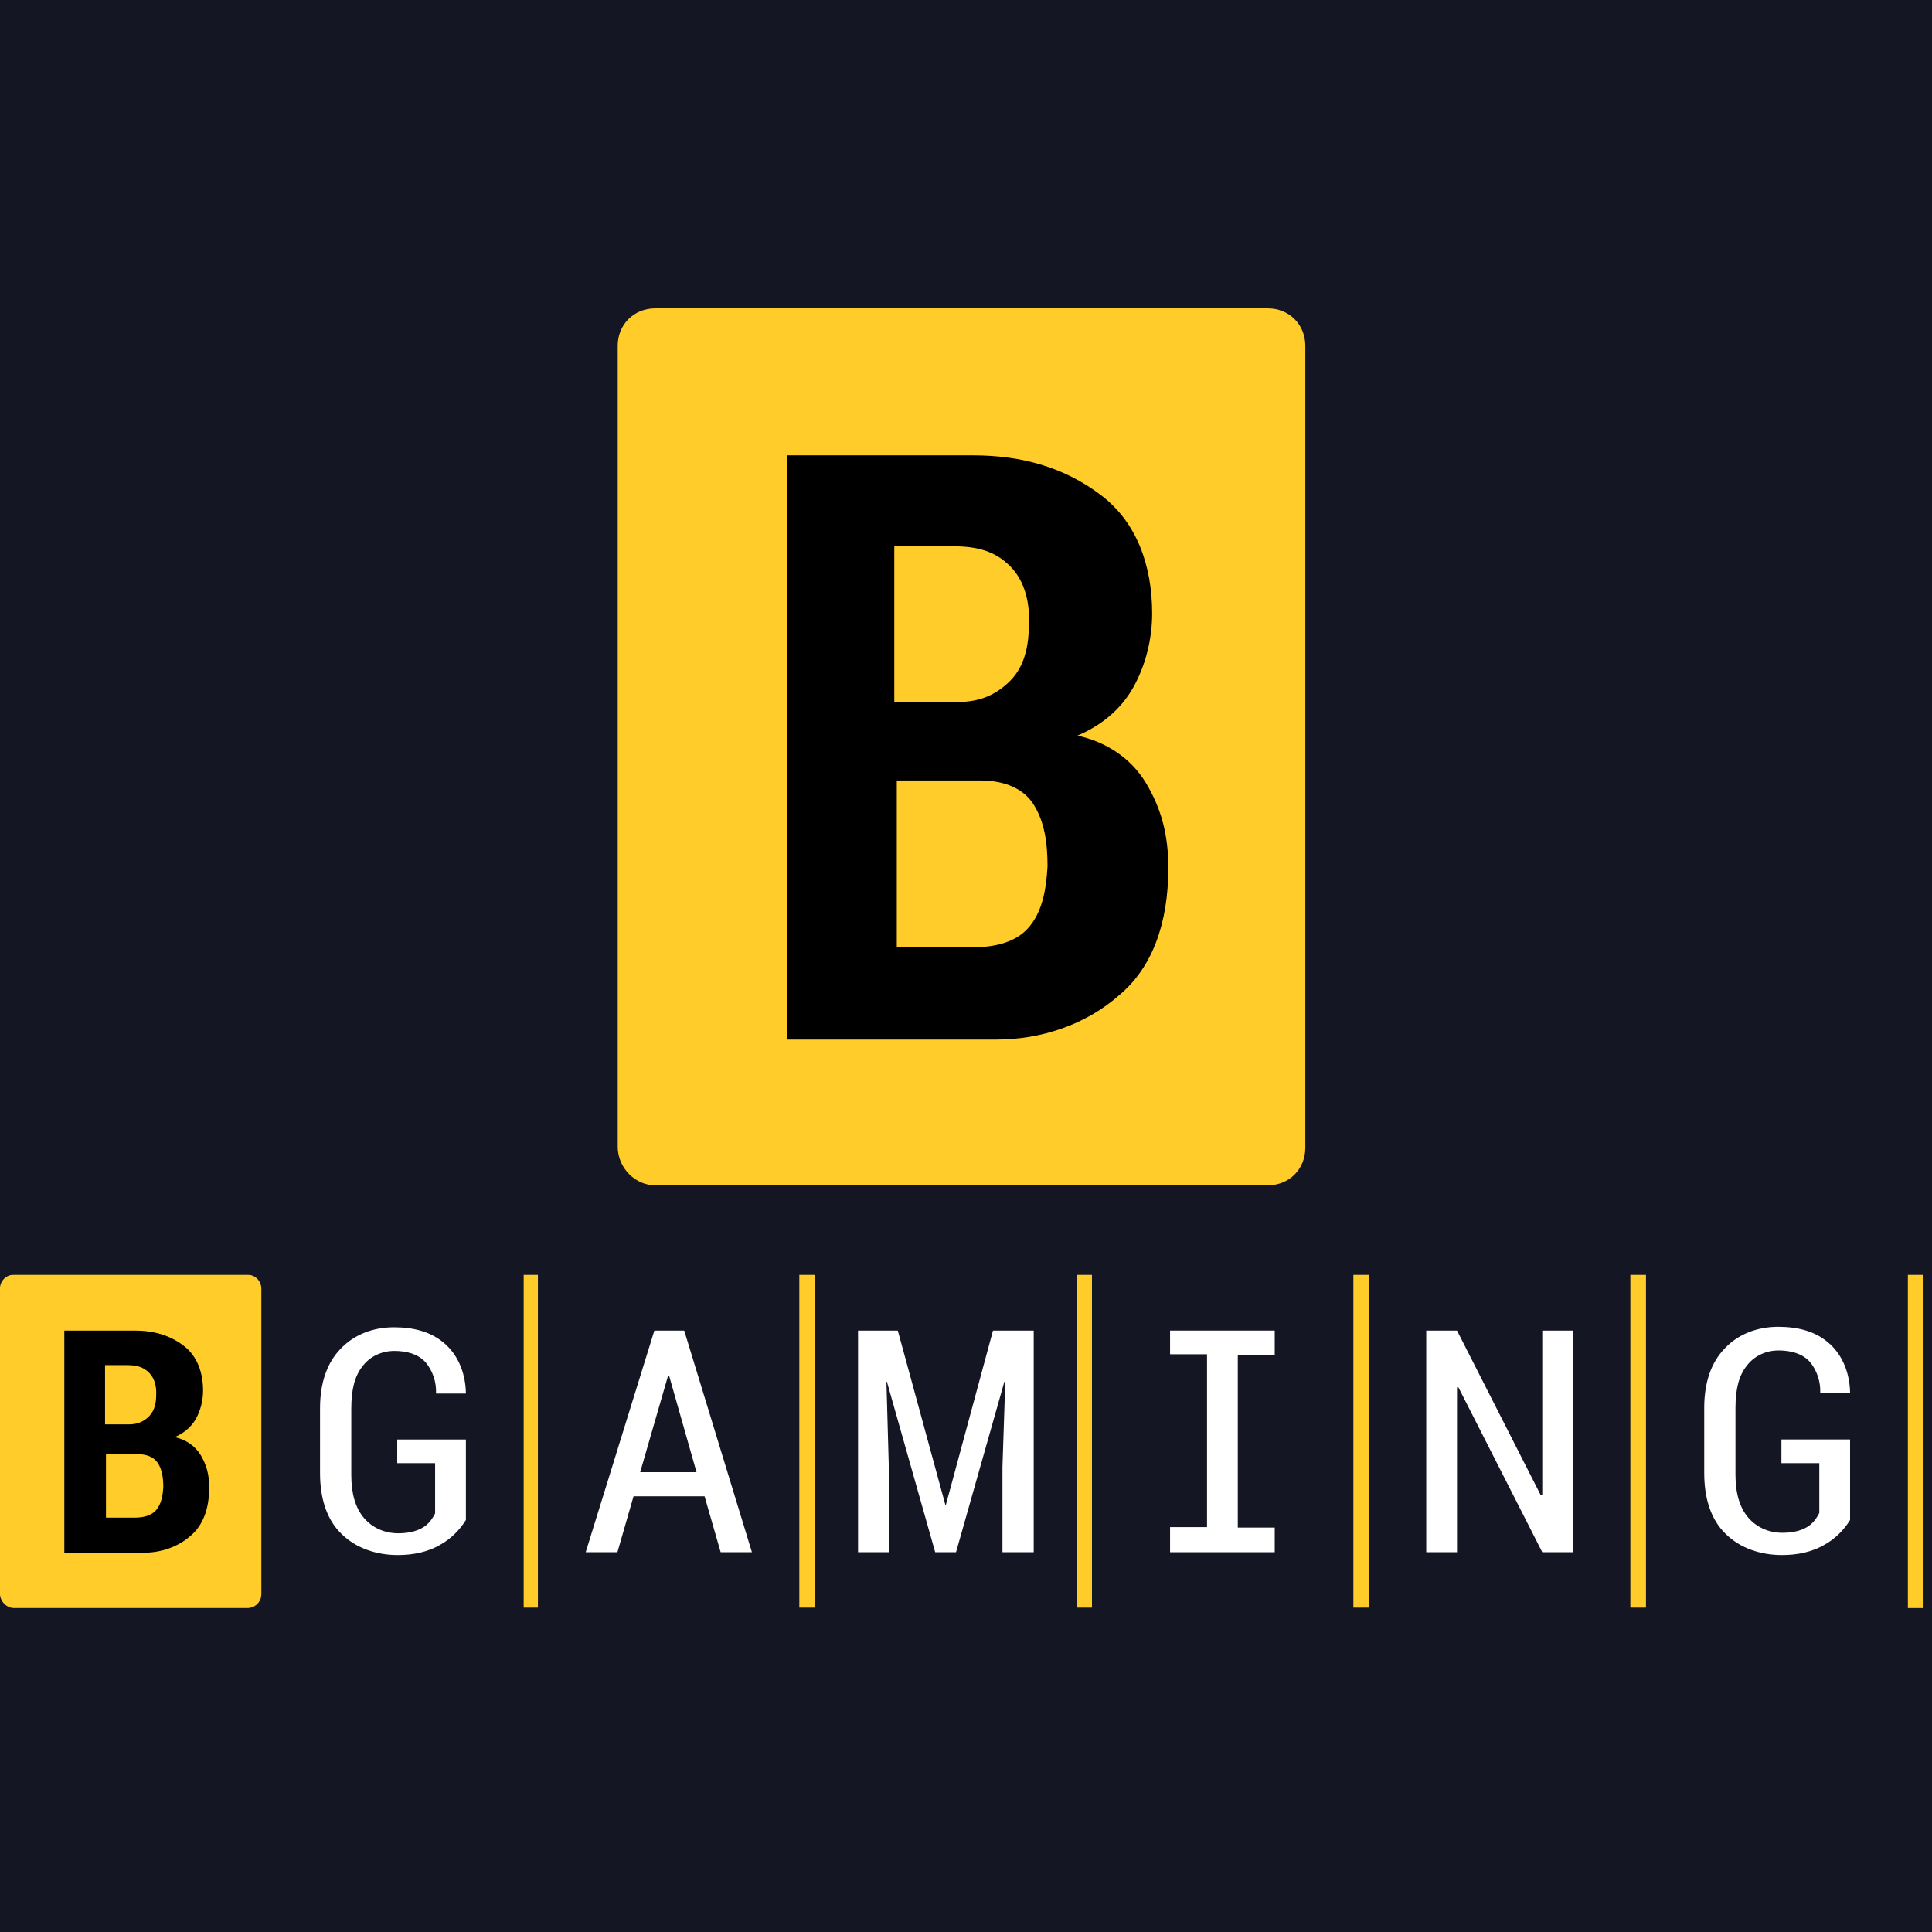
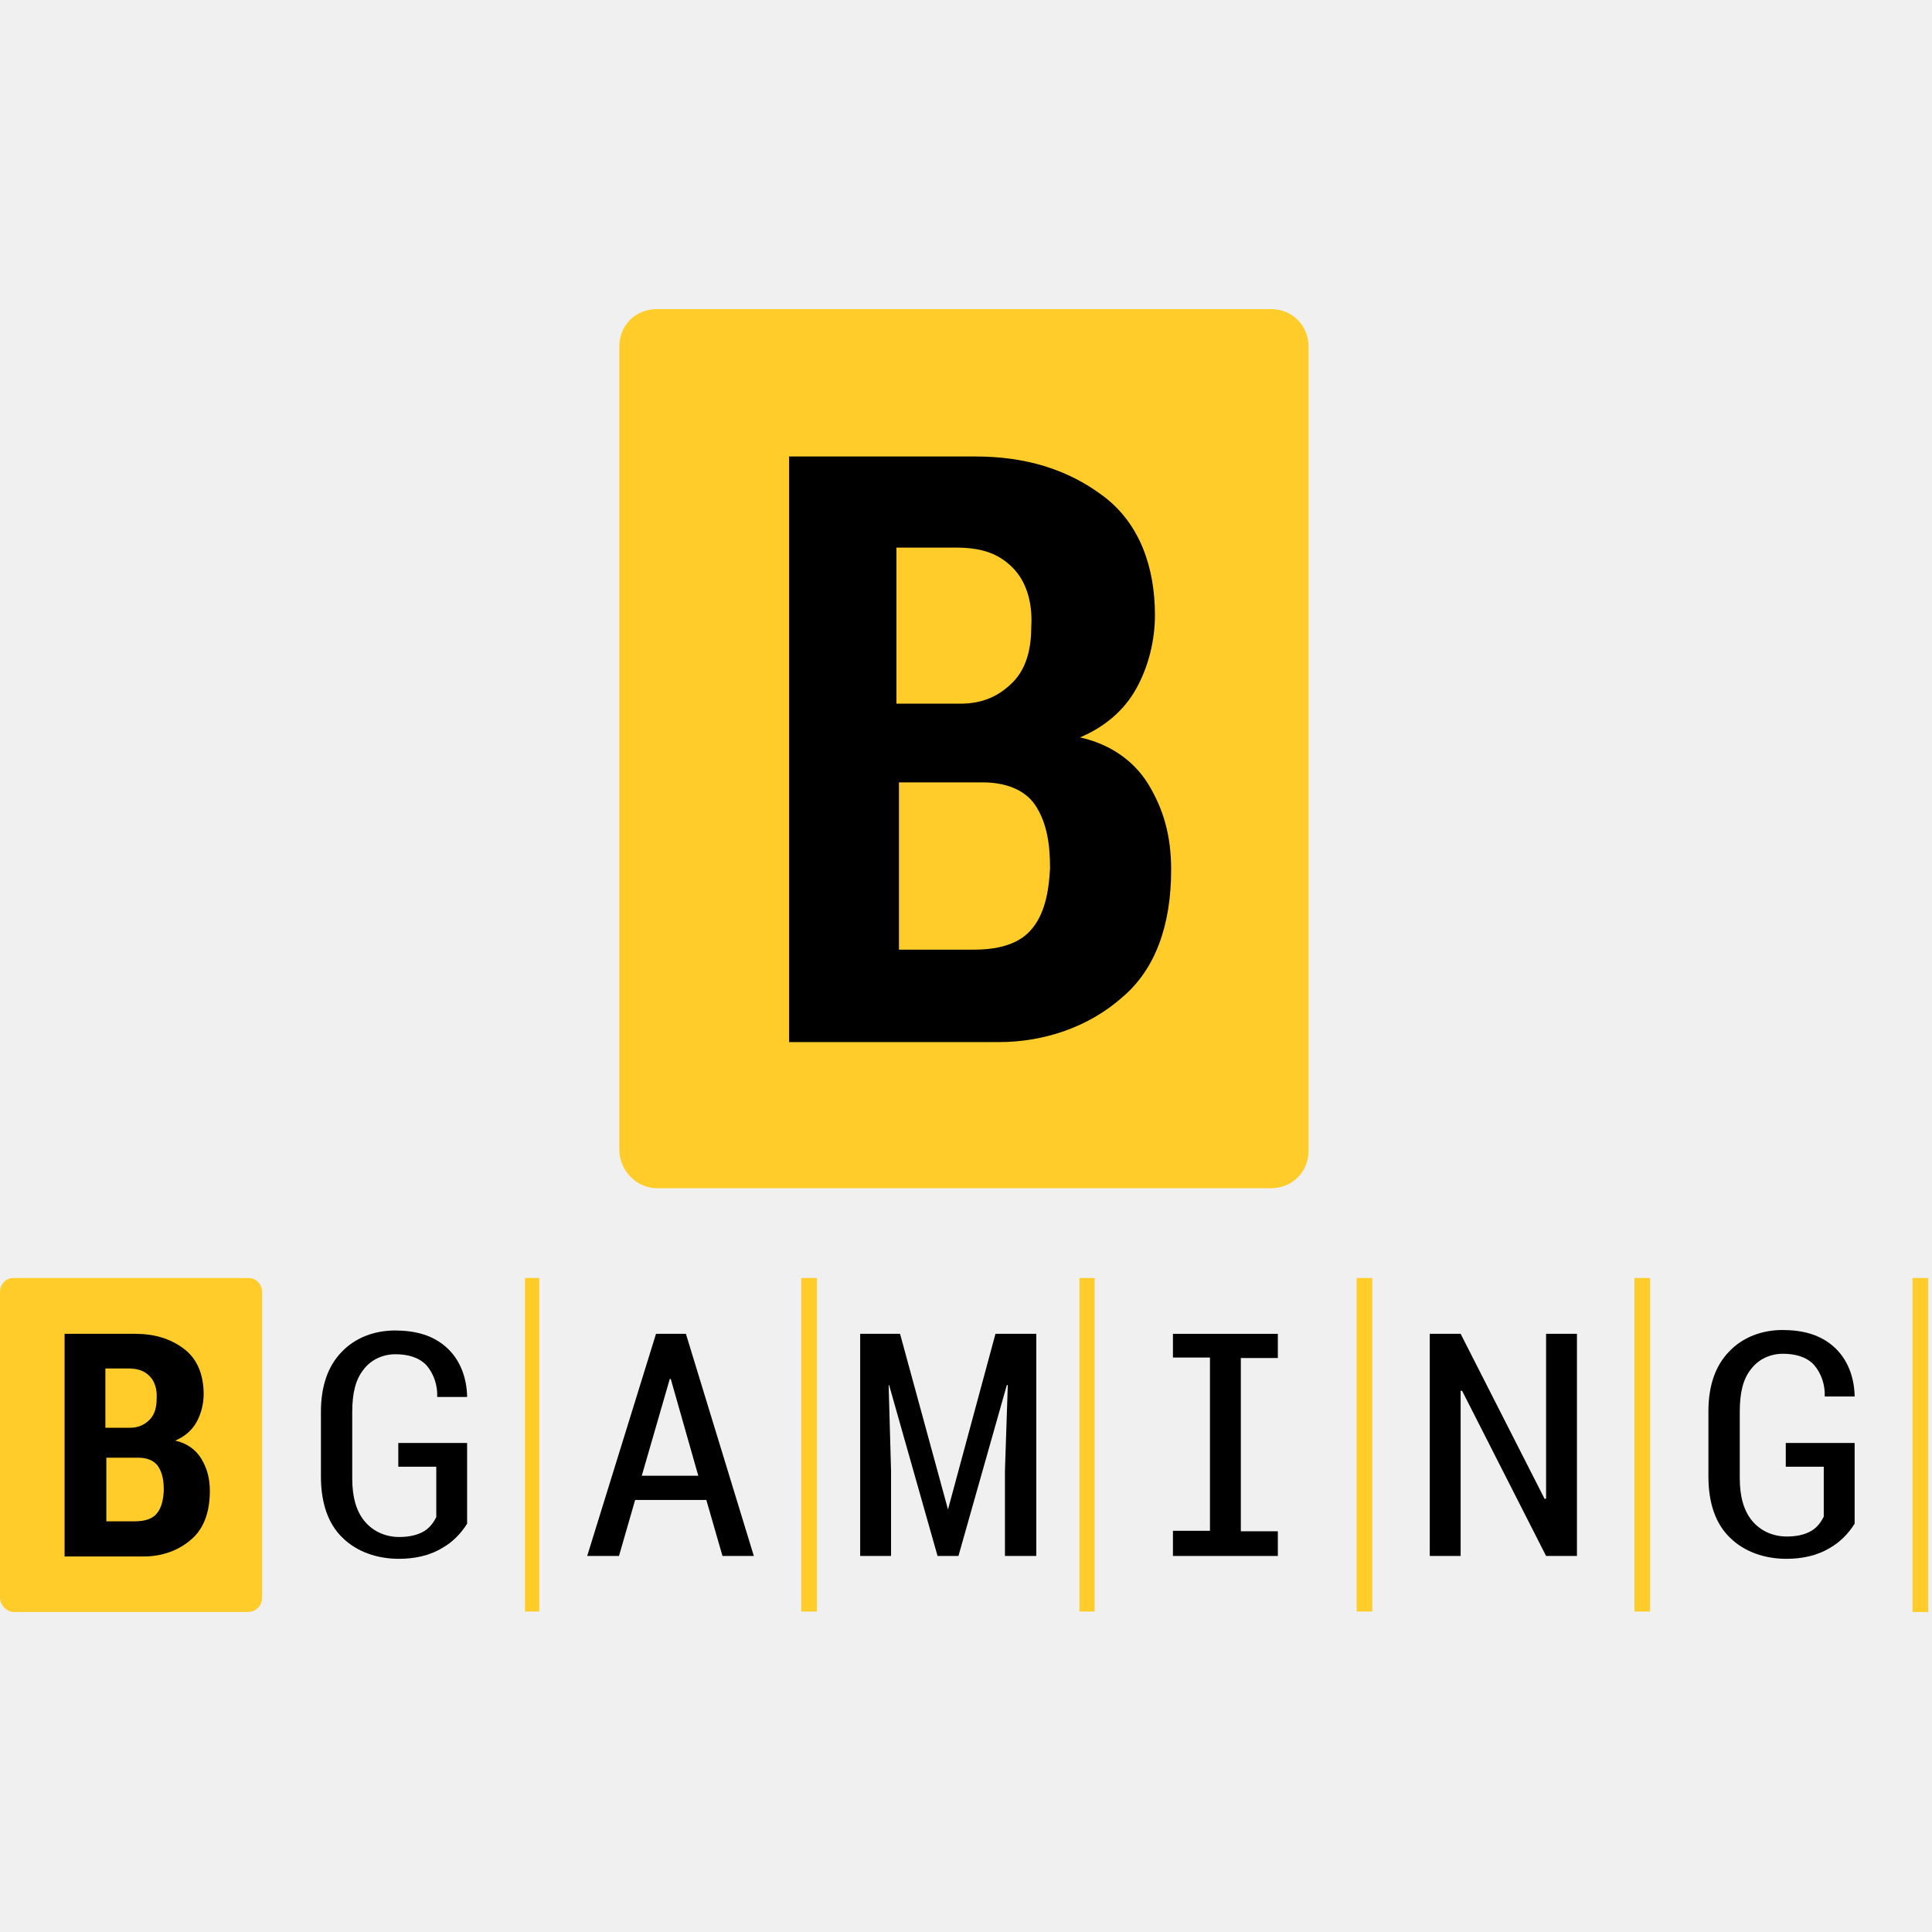
- <svg xmlns="http://www.w3.org/2000/svg" width="69" height="69" viewBox="0 0 69 69" fill="none">
-   <g id="1">
-     <g id="desktop-main">
-       <g id="LeadingProviders">
-         <g id="Frame 2135557702 â Desktop">
-           <g id="Slider-Track-Wrapper" clip-path="url(#clip0_0_1)">
-             <g id="Row-1">
-               <g id="Badge-BGaming">
-                 <g id="Circle">
-                   <rect x="-21" y="-21" width="110.833" height="110.833" rx="55.417" fill="#151624" />
-                   <rect x="-21" y="-21" width="110.833" height="110.833" rx="55.417" stroke="#282936" stroke-width="1.167" />
-                   <g id="BGAMING 1" clip-path="url(#clip1_0_1)">
-                     <path id="Vector" d="M23.396 42.332H45.284C46.04 42.332 46.618 41.754 46.618 40.998V12.348C46.618 11.591 46.04 11.013 45.284 11.013H23.396C22.64 11.013 22.061 11.591 22.061 12.348V40.953C22.061 41.709 22.684 42.332 23.396 42.332Z" fill="#FFCC29" />
-                     <path id="Vector_2" d="M40.926 27.963C40.392 27.073 39.502 26.495 38.479 26.272C39.324 25.916 40.036 25.338 40.481 24.537C40.926 23.736 41.148 22.802 41.148 21.912C41.148 20.222 40.614 18.665 39.324 17.686C38.034 16.707 36.522 16.262 34.742 16.262H28.113V37.127H35.587C37.189 37.127 38.79 36.593 39.991 35.525C41.148 34.547 41.726 32.99 41.726 30.988C41.726 29.787 41.46 28.852 40.926 27.963ZM31.984 19.51H34.03C34.92 19.51 35.543 19.688 36.077 20.222C36.61 20.756 36.788 21.556 36.744 22.313C36.744 23.024 36.61 23.781 36.077 24.315C35.587 24.804 35.009 25.071 34.208 25.071H31.939V19.51H31.984ZM36.699 33.168C36.21 33.702 35.409 33.835 34.697 33.835H32.028V27.874H35.009C35.765 27.874 36.477 28.096 36.877 28.674C37.322 29.342 37.411 30.143 37.411 30.943C37.367 31.744 37.233 32.589 36.699 33.168Z" fill="black" />
-                     <g id="Clip path group">
-                       <mask id="mask0_0_1" style="mask-type:luminance" maskUnits="userSpaceOnUse" x="-1" y="45" width="70" height="13">
-                         <g id="clip0_2311_44322">
-                           <path id="Vector_3" d="M68.831 45.525H-0.002V57.533H68.831V45.525Z" fill="white" />
-                         </g>
-                       </mask>
-                       <g mask="url(#mask0_0_1)">
-                         <g id="Group">
-                           <path id="Vector_4" d="M19.211 45.525H18.703V57.415H19.211V45.525Z" fill="#FFCC29" />
-                           <path id="Vector_5" d="M29.105 45.525H28.547V57.415H29.105V45.525Z" fill="#FFCC29" />
-                           <path id="Vector_6" d="M68.139 57.431H68.697V45.525H68.139V57.431Z" fill="#FFCC29" />
-                           <path id="Vector_7" d="M58.785 45.525H58.227V57.415H58.785V45.525Z" fill="#FFCC29" />
-                           <path id="Vector_8" d="M38.998 45.525H38.457V57.415H38.998V45.525Z" fill="#FFCC29" />
-                           <path id="Vector_9" d="M48.893 45.525H48.335V57.415H48.893V45.525Z" fill="#FFCC29" />
-                           <path id="Vector_10" d="M23.37 47.521L20.918 55.436H22.051L22.626 53.44H25.163L25.738 55.436H26.854L24.436 47.521H23.37ZM22.863 52.578L23.861 49.128H23.895L24.876 52.578H22.863Z" fill="white" />
-                           <path id="Vector_11" d="M14.187 52.256V51.411H16.639V54.286C16.419 54.641 16.115 54.945 15.759 55.148C15.286 55.436 14.745 55.537 14.204 55.537C13.459 55.537 12.715 55.3 12.191 54.776C11.684 54.286 11.43 53.542 11.43 52.612V50.295C11.43 49.381 11.684 48.671 12.157 48.18C12.648 47.656 13.341 47.403 14.068 47.403C14.762 47.403 15.421 47.555 15.929 48.028C16.402 48.468 16.622 49.094 16.639 49.736V49.77H15.573C15.59 49.364 15.455 48.942 15.184 48.637C14.914 48.35 14.508 48.248 14.085 48.248C13.646 48.248 13.223 48.434 12.952 48.789C12.665 49.144 12.546 49.635 12.546 50.312V52.679C12.546 53.356 12.698 53.863 13.003 54.218C13.307 54.573 13.747 54.76 14.22 54.76C14.525 54.76 14.846 54.709 15.1 54.556C15.303 54.438 15.438 54.252 15.54 54.049V52.256H14.187Z" fill="white" />
-                           <path id="Vector_12" d="M35.464 47.521H36.918V55.436H35.802V52.392L35.903 49.347H35.87L34.144 55.436H33.4L31.675 49.347H31.658L31.743 52.392V55.436H30.644V47.521H32.064L33.772 53.779L35.464 47.521Z" fill="white" />
-                           <path id="Vector_13" d="M55.081 47.521H56.18V55.436H55.081L52.087 49.55H52.036V55.436H50.937V47.521H52.036L55.03 53.407L55.081 53.39V47.521Z" fill="white" />
-                           <path id="Vector_14" d="M41.788 47.521H45.526V48.383H44.207V54.556H45.526V55.436H41.788V54.54H43.108V48.367H41.788V47.521Z" fill="white" />
-                           <path id="Vector_15" d="M0.505 57.431H8.826C9.114 57.431 9.334 57.212 9.334 56.924V46.033C9.334 45.745 9.114 45.525 8.826 45.525H0.505C0.218 45.525 -0.002 45.745 -0.002 46.033V56.907C-0.002 57.195 0.235 57.431 0.505 57.431Z" fill="#FFCC29" />
-                           <path id="Vector_16" d="M7.168 51.969C6.965 51.631 6.627 51.411 6.238 51.326C6.559 51.191 6.83 50.971 6.999 50.667C7.168 50.362 7.252 50.007 7.252 49.669C7.252 49.026 7.049 48.434 6.559 48.062C6.069 47.69 5.494 47.521 4.817 47.521H2.297V55.453H5.138C5.747 55.453 6.356 55.25 6.813 54.844C7.252 54.472 7.472 53.88 7.472 53.119C7.472 52.663 7.371 52.307 7.168 51.969ZM3.768 48.755H4.546C4.885 48.755 5.121 48.823 5.324 49.026C5.527 49.229 5.595 49.534 5.578 49.821C5.578 50.092 5.527 50.379 5.324 50.582C5.138 50.768 4.919 50.87 4.614 50.87H3.752V48.755H3.768ZM5.561 53.948C5.375 54.151 5.071 54.201 4.8 54.201H3.785V51.935H4.919C5.206 51.935 5.477 52.02 5.629 52.239C5.798 52.493 5.832 52.798 5.832 53.102C5.815 53.407 5.764 53.728 5.561 53.948Z" fill="black" />
-                           <path id="Vector_17" d="M63.622 52.256V51.41H66.074V54.286C65.854 54.641 65.55 54.946 65.195 55.148C64.721 55.436 64.18 55.537 63.639 55.537C62.895 55.537 62.151 55.301 61.626 54.776C61.119 54.286 60.865 53.542 60.865 52.611V50.278C60.865 49.364 61.119 48.654 61.593 48.164C62.083 47.639 62.776 47.386 63.504 47.386C64.197 47.386 64.856 47.538 65.364 48.011C65.837 48.451 66.057 49.077 66.074 49.719V49.753H65.009C65.025 49.347 64.89 48.925 64.62 48.62C64.349 48.333 63.944 48.231 63.52 48.231C63.081 48.231 62.658 48.417 62.388 48.773C62.1 49.128 61.981 49.618 61.981 50.294V52.662C61.981 53.339 62.134 53.846 62.438 54.201C62.743 54.556 63.182 54.742 63.656 54.742C63.96 54.742 64.281 54.692 64.535 54.539C64.738 54.421 64.873 54.235 64.975 54.032V52.256H63.622Z" fill="white" />
-                         </g>
-                       </g>
-                     </g>
-                   </g>
-                 </g>
-               </g>
-             </g>
-           </g>
+ <svg xmlns="http://www.w3.org/2000/svg" width="44" height="44" viewBox="0 0 44 44" fill="none">
+   <g id="BGAMING 1">
+     <path id="Vector" d="M14.957 27.06H28.948C29.431 27.06 29.801 26.69 29.801 26.207V7.893C29.801 7.41 29.431 7.04 28.948 7.04H14.957C14.473 7.04 14.104 7.41 14.104 7.893V26.178C14.104 26.662 14.502 27.06 14.957 27.06Z" fill="#FFCC29" />
+     <path id="Vector_2" d="M26.161 17.875C25.819 17.306 25.25 16.936 24.596 16.794C25.137 16.566 25.592 16.197 25.876 15.685C26.161 15.173 26.303 14.576 26.303 14.007C26.303 12.927 25.962 11.931 25.137 11.306C24.312 10.68 23.345 10.396 22.208 10.396H17.971V23.733H22.748C23.772 23.733 24.796 23.392 25.563 22.709C26.303 22.083 26.672 21.088 26.672 19.808C26.672 19.041 26.502 18.443 26.161 17.875ZM20.445 12.471H21.753C22.321 12.471 22.72 12.585 23.061 12.927C23.402 13.268 23.516 13.78 23.487 14.263C23.487 14.718 23.402 15.201 23.061 15.543C22.748 15.855 22.378 16.026 21.866 16.026H20.416V12.471H20.445ZM23.459 21.202C23.146 21.543 22.634 21.628 22.179 21.628H20.473V17.818H22.378C22.862 17.818 23.317 17.96 23.573 18.33C23.857 18.756 23.914 19.268 23.914 19.78C23.886 20.292 23.8 20.832 23.459 21.202Z" fill="black" />
+     <g id="Clip path group">
+       <mask id="mask0_0_1" style="mask-type:luminance" maskUnits="userSpaceOnUse" x="0" y="29" width="44" height="8">
+         <g id="clip0_2311_44322">
+           <path id="Vector_3" d="M44 29.101H0V36.777H44V29.101Z" fill="white" />
+         </g>
+       </mask>
+       <g mask="url(#mask0_0_1)">
+         <g id="Group">
+           <path id="Vector_4" d="M12.281 29.101H11.957V36.701H12.281V29.101Z" fill="#FFCC29" />
+           <path id="Vector_5" d="M18.605 29.101H18.248V36.701H18.605V29.101Z" fill="#FFCC29" />
+           <path id="Vector_6" d="M43.557 36.712H43.913V29.101H43.557V36.712Z" fill="#FFCC29" />
+           <path id="Vector_7" d="M37.579 29.101H37.223V36.701H37.579V29.101Z" fill="#FFCC29" />
+           <path id="Vector_8" d="M24.93 29.101H24.584V36.701H24.93V29.101Z" fill="#FFCC29" />
+           <path id="Vector_9" d="M31.253 29.101H30.896V36.701H31.253V29.101Z" fill="#FFCC29" />
+           <path id="Vector_10" d="M14.94 30.377L13.373 35.436H14.097L14.465 34.16H16.086L16.454 35.436H17.168L15.621 30.377H14.94ZM14.616 33.609L15.254 31.404H15.276L15.903 33.609H14.616Z" fill="black" />
+           <path id="Vector_11" d="M9.071 33.404V32.863H10.638V34.701C10.498 34.928 10.303 35.123 10.076 35.252C9.773 35.436 9.428 35.501 9.082 35.501C8.606 35.501 8.13 35.35 7.795 35.015C7.471 34.701 7.309 34.225 7.309 33.631V32.15C7.309 31.566 7.471 31.112 7.773 30.798C8.087 30.463 8.53 30.301 8.995 30.301C9.438 30.301 9.86 30.398 10.184 30.701C10.487 30.982 10.627 31.382 10.638 31.793V31.815H9.957C9.968 31.555 9.882 31.285 9.709 31.09C9.536 30.907 9.276 30.842 9.006 30.842C8.725 30.842 8.455 30.96 8.282 31.188C8.098 31.415 8.022 31.728 8.022 32.161V33.674C8.022 34.106 8.119 34.431 8.314 34.658C8.509 34.885 8.79 35.004 9.092 35.004C9.287 35.004 9.492 34.971 9.655 34.874C9.784 34.798 9.871 34.68 9.936 34.55V33.404H9.071Z" fill="black" />
+           <path id="Vector_12" d="M22.671 30.377H23.601V35.436H22.887V33.49L22.952 31.544H22.93L21.828 35.436H21.352L20.249 31.544H20.238L20.293 33.49V35.436H19.59V30.377H20.498L21.59 34.377L22.671 30.377Z" fill="black" />
+           <path id="Vector_13" d="M35.211 30.377H35.914V35.436H35.211L33.298 31.674H33.265V35.436H32.562V30.377H33.265L35.179 34.139L35.211 34.128V30.377Z" fill="black" />
+           <path id="Vector_14" d="M26.713 30.377H29.102V30.928H28.259V34.874H29.102V35.436H26.713V34.863H27.556V30.917H26.713V30.377Z" fill="black" />
+           <path id="Vector_15" d="M0.324 36.712H5.643C5.827 36.712 5.968 36.571 5.968 36.388V29.425C5.968 29.242 5.827 29.101 5.643 29.101H0.324C0.141 29.101 0 29.242 0 29.425V36.377C0 36.56 0.151 36.712 0.324 36.712Z" fill="#FFCC29" />
+           <path id="Vector_16" d="M4.584 33.22C4.454 33.004 4.238 32.863 3.99 32.809C4.195 32.723 4.368 32.582 4.476 32.388C4.584 32.193 4.638 31.966 4.638 31.75C4.638 31.339 4.509 30.96 4.195 30.723C3.882 30.485 3.514 30.377 3.082 30.377H1.471V35.447H3.287C3.676 35.447 4.065 35.317 4.357 35.058C4.638 34.82 4.779 34.442 4.779 33.955C4.779 33.663 4.714 33.436 4.584 33.22ZM2.411 31.166H2.909C3.125 31.166 3.276 31.209 3.406 31.339C3.536 31.469 3.579 31.663 3.568 31.847C3.568 32.02 3.536 32.204 3.406 32.334C3.287 32.453 3.146 32.517 2.952 32.517H2.4V31.166H2.411ZM3.557 34.485C3.438 34.615 3.244 34.647 3.071 34.647H2.422V33.198H3.146C3.33 33.198 3.503 33.252 3.6 33.393C3.709 33.555 3.73 33.75 3.73 33.944C3.719 34.139 3.687 34.344 3.557 34.485Z" fill="black" />
+           <path id="Vector_17" d="M40.67 33.404V32.863H42.238V34.701C42.097 34.928 41.903 35.123 41.676 35.252C41.373 35.436 41.027 35.501 40.681 35.501C40.205 35.501 39.73 35.35 39.395 35.015C39.07 34.701 38.908 34.225 38.908 33.631V32.139C38.908 31.555 39.07 31.101 39.373 30.788C39.687 30.452 40.13 30.29 40.595 30.29C41.038 30.29 41.459 30.387 41.784 30.69C42.086 30.971 42.227 31.371 42.238 31.782V31.804H41.557C41.568 31.544 41.481 31.274 41.308 31.079C41.135 30.896 40.876 30.831 40.605 30.831C40.324 30.831 40.054 30.95 39.881 31.177C39.697 31.404 39.622 31.717 39.622 32.15V33.663C39.622 34.096 39.719 34.42 39.913 34.647C40.108 34.874 40.389 34.993 40.692 34.993C40.887 34.993 41.092 34.961 41.254 34.863C41.384 34.788 41.47 34.669 41.535 34.539V33.404H40.67Z" fill="black" />
        </g>
      </g>
    </g>
  </g>
-   <defs>
-     <clipPath id="clip0_0_1">
-       <rect width="1280" height="140" fill="white" transform="translate(-315.583 -35.5833)" />
-     </clipPath>
-     <clipPath id="clip1_0_1">
-       <rect width="68.833" height="68.833" fill="white" />
-     </clipPath>
-   </defs>
</svg>
